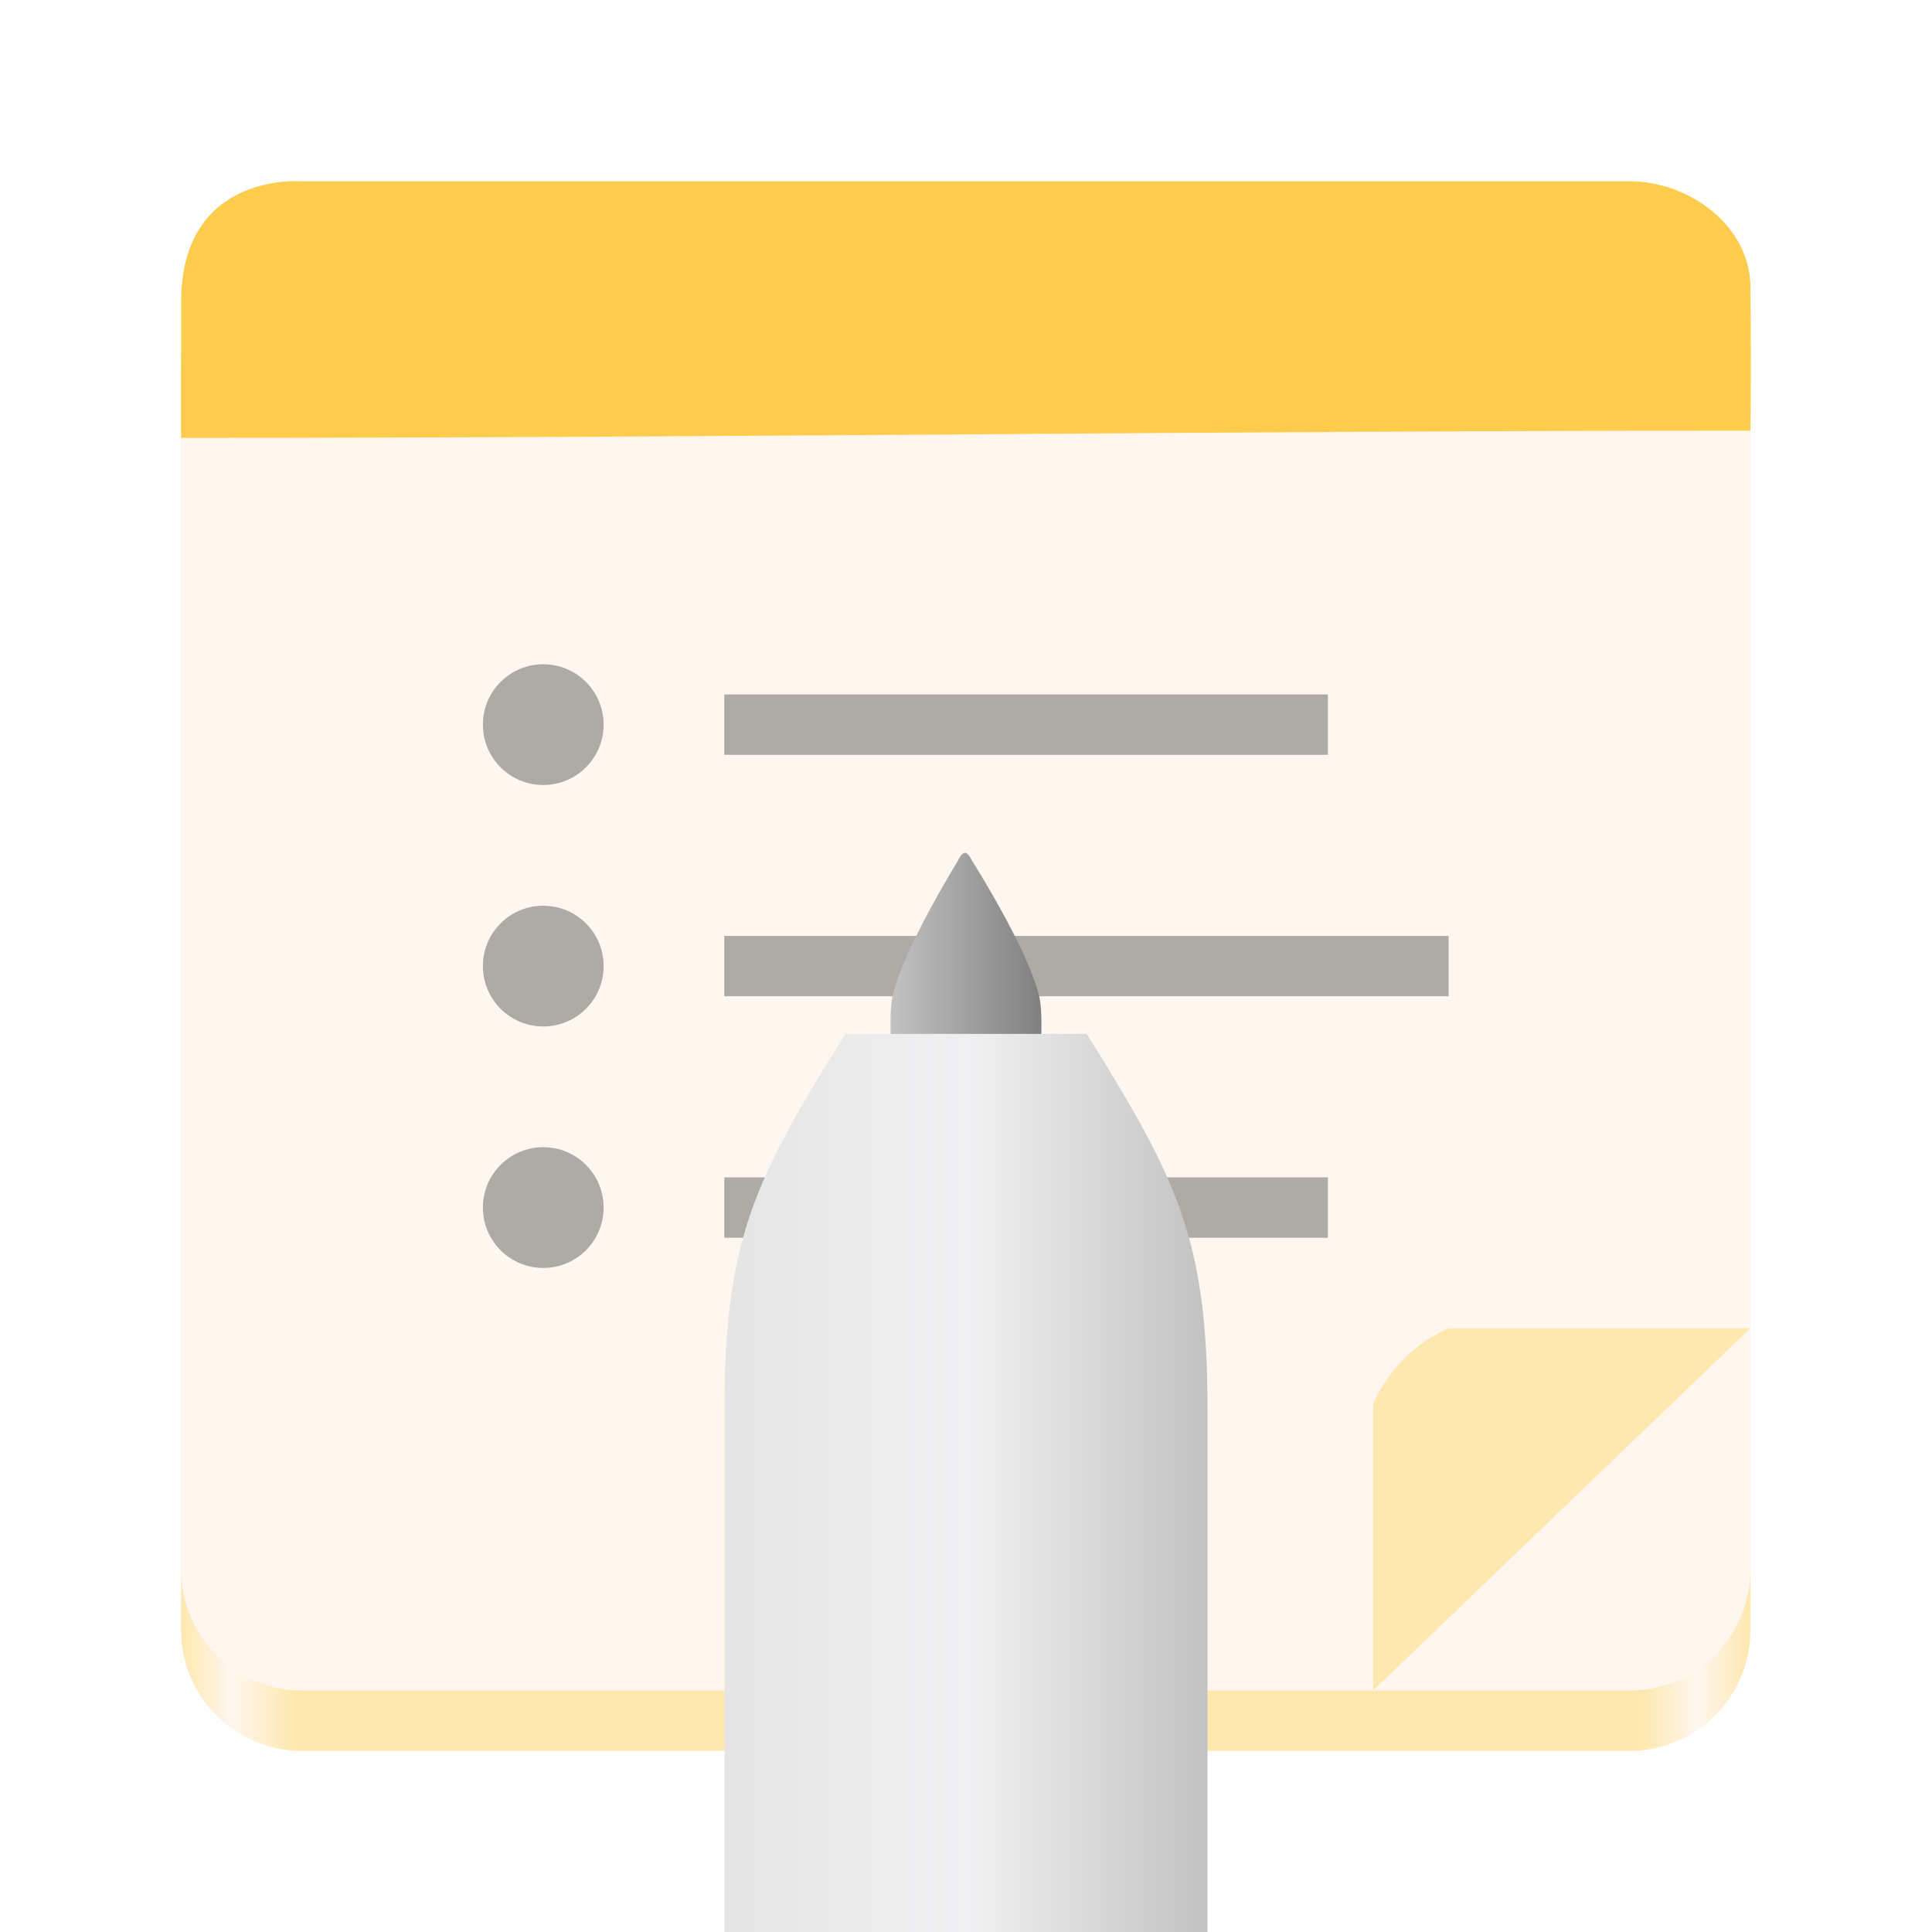
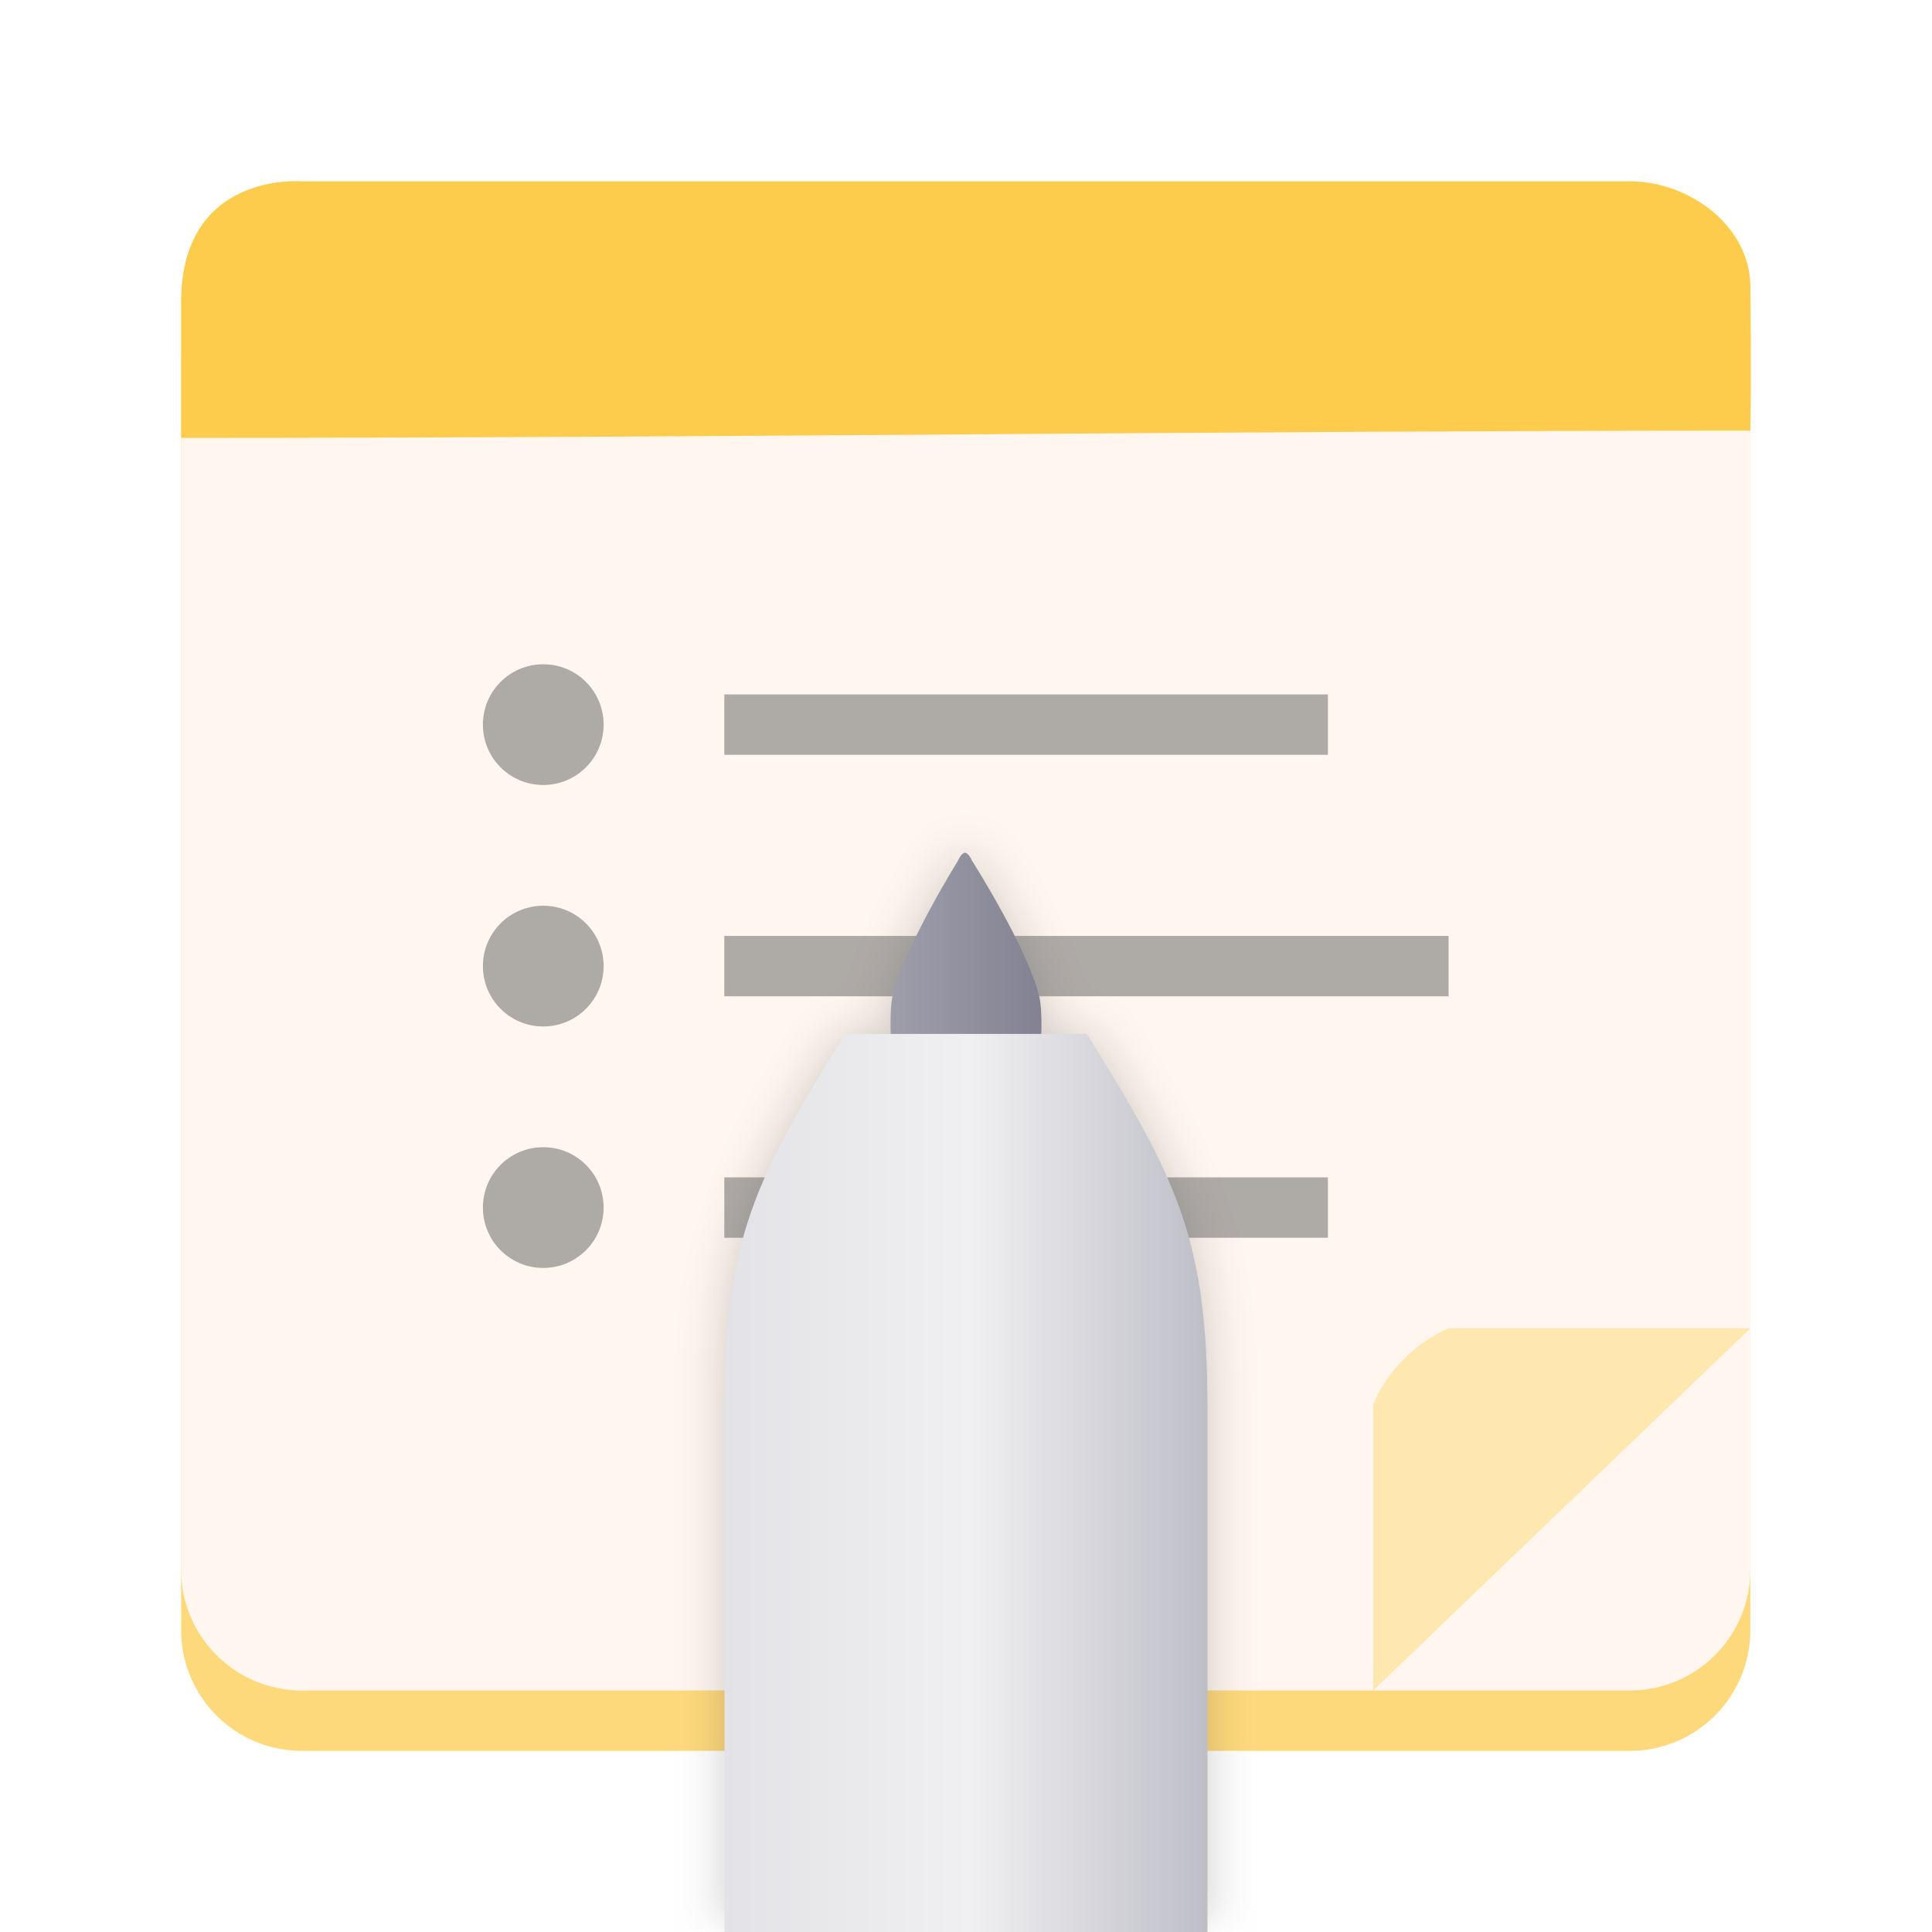
- <svg xmlns="http://www.w3.org/2000/svg" xmlns:xlink="http://www.w3.org/1999/xlink" height="128px" viewBox="0 0 128 128" width="128px" version="1.1" id="svg54">
+ <svg xmlns="http://www.w3.org/2000/svg" height="128px" viewBox="0 0 128 128" width="128px" version="1.1" id="svg54">
  <defs id="defs58">
-     <linearGradient id="linearGradient1597">
-       <stop style="stop-color:#fee8af;stop-opacity:1" offset="0" id="stop1593" />
-       <stop style="stop-color:#fff6ef;stop-opacity:1" offset="0.033" id="stop1989" />
-       <stop style="stop-color:#fee8af;stop-opacity:1" offset="0.072" id="stop2055" />
-       <stop style="stop-color:#fee8af;stop-opacity:1" offset="0.93" id="stop1859" />
-       <stop style="stop-color:#fff6ef;stop-opacity:1" offset="0.966" id="stop1793" />
-       <stop style="stop-color:#fee8af;stop-opacity:1" offset="1" id="stop1595" />
-     </linearGradient>
-     <linearGradient xlink:href="#linearGradient1597" id="linearGradient1599" x1="12" y1="66.006" x2="115.967" y2="66.006" gradientUnits="userSpaceOnUse" />
    <linearGradient id="c-3" gradientTransform="matrix(1,0,0,0.850001,0,-135.9253)" gradientUnits="userSpaceOnUse" x1="48" x2="80" y1="275.5" y2="275.5">
-       <stop offset="0" stop-color="#e8e7e4" id="stop20" style="stop-color:#e5e5e5;stop-opacity:1" />
+       <stop offset="0" stop-color="#e8e7e4" id="stop20" style="stop-color:#e3e3e7;stop-opacity:1" />
      <stop offset="0.511" stop-color="#ffffff" id="stop22" style="stop-color:#f0f0f2;stop-opacity:1" />
-       <stop offset="1" stop-color="#c2bfba" id="stop24" style="stop-color:#c2c2c2;stop-opacity:1" />
+       <stop offset="1" stop-color="#c2bfba" id="stop24" style="stop-color:#bebec7;stop-opacity:1" />
    </linearGradient>
    <linearGradient id="b-6" gradientUnits="userSpaceOnUse" x1="58.999" x2="69" y1="64" y2="64" gradientTransform="translate(0,-0.999974)">
-       <stop offset="0" stop-color="#9a9996" id="stop15" style="stop-color:#c2c2c2;stop-opacity:1" />
-       <stop offset="1" stop-color="#77767b" id="stop17" style="stop-color:#808080;stop-opacity:1" />
+       <stop offset="0" stop-color="#9a9996" id="stop15" style="stop-color:#9e9eab;stop-opacity:1" />
+       <stop offset="1" stop-color="#77767b" id="stop17" style="stop-color:#828292;stop-opacity:1" />
    </linearGradient>
+     <filter style="color-interpolation-filters:sRGB" id="filter1637" x="-0.121" y="-0.054" width="1.243" height="1.109">
+       <feGaussianBlur stdDeviation="1.617" id="feGaussianBlur1639" />
+     </filter>
  </defs>
  <linearGradient id="a" gradientUnits="userSpaceOnUse" x1="115.757" x2="12.325" y1="111.235" y2="12.117" gradientTransform="matrix(0.999683,0,0,0.9998766,0.00380392,0.01431651)">
    <stop offset="0" stop-color="#fffae1" id="stop2" style="stop-color:#fff7e0;stop-opacity:1" />
    <stop offset="1" stop-color="#ffffff" id="stop4" />
  </linearGradient>
  <linearGradient id="b" gradientTransform="matrix(0.823186,0,0,0.849597,11.31782,-138.5578)" gradientUnits="userSpaceOnUse" x1="58" x2="70" y1="221" y2="221">
    <stop offset="0" stop-color="#e8e7e4" id="stop7" style="stop-color:#8d8c8b;stop-opacity:1" />
    <stop offset="0.278" stop-color="#e8e7e4" id="stop1976" style="stop-color:#c4c3c1;stop-opacity:1" />
    <stop offset="0.669" stop-color="#ffffff" id="stop9" />
    <stop offset="1" stop-color="#c2bfba" id="stop11" style="stop-color:#9d9b96;stop-opacity:1" />
  </linearGradient>
  <linearGradient id="c" gradientTransform="matrix(1,0,0,0.943438,0,-161.1038)" gradientUnits="userSpaceOnUse" x1="48" x2="80" y1="259" y2="259">
    <stop offset="0" stop-color="#77767b" id="stop14" style="stop-color:#5e5c64;stop-opacity:1" />
    <stop offset="0.298" stop-color="#77767b" id="stop1416" style="stop-color:#9a9996;stop-opacity:1" />
    <stop offset="0.681" stop-color="#ffffff" id="stop16" />
    <stop offset="1" stop-color="#77767b" id="stop18" style="stop-color:#9a9996;stop-opacity:1" />
  </linearGradient>
  <linearGradient id="d" gradientTransform="matrix(0,5.999259,-11.9962,0,-63.97591,38.0065)" gradientUnits="userSpaceOnUse" x1="24" x2="24" y1="184" y2="200">
    <stop offset="0" stop-color="#f6d32d" id="stop21" />
    <stop offset="1" stop-color="#f5c211" id="stop23" />
  </linearGradient>
-   <path d="m 19.997,16.012 h 87.972 c 4.417,0 7.997,3.582 7.997,7.999 v 83.99 c 0,4.417 -3.581,7.999 -7.997,7.999 H 19.997 C 15.581,116 12,112.418 12,108.001 V 24.011 c 0,-4.417 3.581,-7.999 7.997,-7.999 z m 0,0" fill="#fff2b5" id="path26" style="fill:url(#linearGradient1599);fill-opacity:1;stroke-width:1" />
+   <path d="m 19.997,16.012 h 87.972 c 4.417,0 7.997,3.582 7.997,7.999 v 83.99 c 0,4.417 -3.581,7.999 -7.997,7.999 H 19.997 C 15.581,116 12,112.418 12,108.001 V 24.011 c 0,-4.417 3.581,-7.999 7.997,-7.999 z m 0,0" fill="#fff2b5" id="path26" style="fill:#fed97c;fill-opacity:1;stroke-width:1" />
  <path d="m 19.997,12.013 h 87.972 c 4.417,0 7.997,3.582 7.997,7.999 v 83.99 c 0,4.417 -3.581,7.999 -7.997,7.999 H 19.997 C 15.581,112 12,108.419 12,104.001 V 20.012 c 0,-4.417 3.581,-7.999 7.997,-7.999 z m 0,0" fill="url(#a)" id="path28" style="fill:#fff6ef;stroke-width:1;fill-opacity:1" />
+   <path id="path39-5" style="fill:#111111;filter:url(#filter1637);fill-opacity:0.2" d="M 63.93 56.5 C 63.776 56.503 63.619 56.695 63.43 57.09 C 63.43 57.09 59.926 62.723 59.152 65.914 C 58.988 66.592 58.986 67.694 59.012 68.5 L 56 68.5 C 50 78.121 48 82.133 48 93.359 L 48 128 L 80 128 L 80 93.359 C 80 82.133 78 78.121 72 68.5 L 68.988 68.5 C 69.011 67.71 69.007 66.64 68.844 65.98 C 68.039 62.738 64.414 57.047 64.414 57.047 C 64.234 56.684 64.083 56.497 63.93 56.5 z " />
  <g fill="#241f31" fill-opacity="0.502" id="g42" style="stroke-width:1;fill:#5e5e5e" transform="matrix(0.999683,0,0,0.9998766,0.00380392,0.01431651)">
    <path d="m 40,48 c 0,2.211 -1.789,4 -4,4 -2.211,0 -4,-1.789 -4,-4 0,-2.211 1.789,-4 4,-4 2.211,0 4,1.789 4,4 z m 0,0" id="path30" style="stroke-width:1;fill:#5e5e5e" />
    <path d="m 40,64 c 0,2.211 -1.789,4 -4,4 -2.211,0 -4,-1.789 -4,-4 0,-2.211 1.789,-4 4,-4 2.211,0 4,1.789 4,4 z m 0,0" id="path32" style="stroke-width:1;fill:#5e5e5e" />
    <path d="m 40,80 c 0,2.211 -1.789,4 -4,4 -2.211,0 -4,-1.789 -4,-4 0,-2.211 1.789,-4 4,-4 2.211,0 4,1.789 4,4 z m 0,0" id="path34" style="stroke-width:1;fill:#5e5e5e" />
    <path d="m 48,78 h 40 v 4 H 48 Z m 0,0" id="path36" style="stroke-width:1;fill:#5e5e5e" />
    <path d="m 48,62 h 48 v 4 H 48 Z m 0,0" id="path38" style="stroke-width:1;fill:#5e5e5e" />
    <path d="m 48,46 h 40 v 4 H 48 Z m 0,0" id="path40" style="stroke-width:1;fill:#5e5e5e" />
  </g>
  <path d="M 90.975,112 115.967,88.003 c 0,0 -13.746,0 -19.994,0 -2.171,0.926 -4.096,2.851 -4.998,5.05 z m 0,0" fill="#fffefb" id="path50" style="stroke-width:1;fill:#fee8af;fill-opacity:1" />
  <path d="m 115.967,28.53 c 0,0 0.074,-3.109 0,-9.518 0,-4 -3.999,-6.999 -7.997,-6.999 H 19.997 c 0,0 -7.997,-0.687 -7.997,7.999 v 8.999 c 35.989,0 69.978,-0.48 103.967,-0.48 z m 0,0" fill="url(#d)" id="path52" style="fill:#fecb49;stroke-width:1;fill-opacity:0.984" />
  <path d="m 59.062,69.5 c 0,0 -0.191,-2.426 0.09,-3.586 0.773,-3.191 4.277,-8.824 4.277,-8.824 0.379,-0.789 0.625,-0.77 0.984,-0.043 0,0 3.625,5.691 4.43,8.934 0.281,1.137 0.098,3.52 0.098,3.52 z m 0,0" fill="url(#b)" id="path39" style="fill:url(#b-6)" />
  <path d="M 56,68.5 C 50,78.121 48,82.133 48,93.359 V 128 H 80 V 93.359 C 80,82.133 78,78.121 72,68.5 Z m 0,0" fill="url(#c)" id="path45" style="fill:url(#c-3)" />
</svg>
